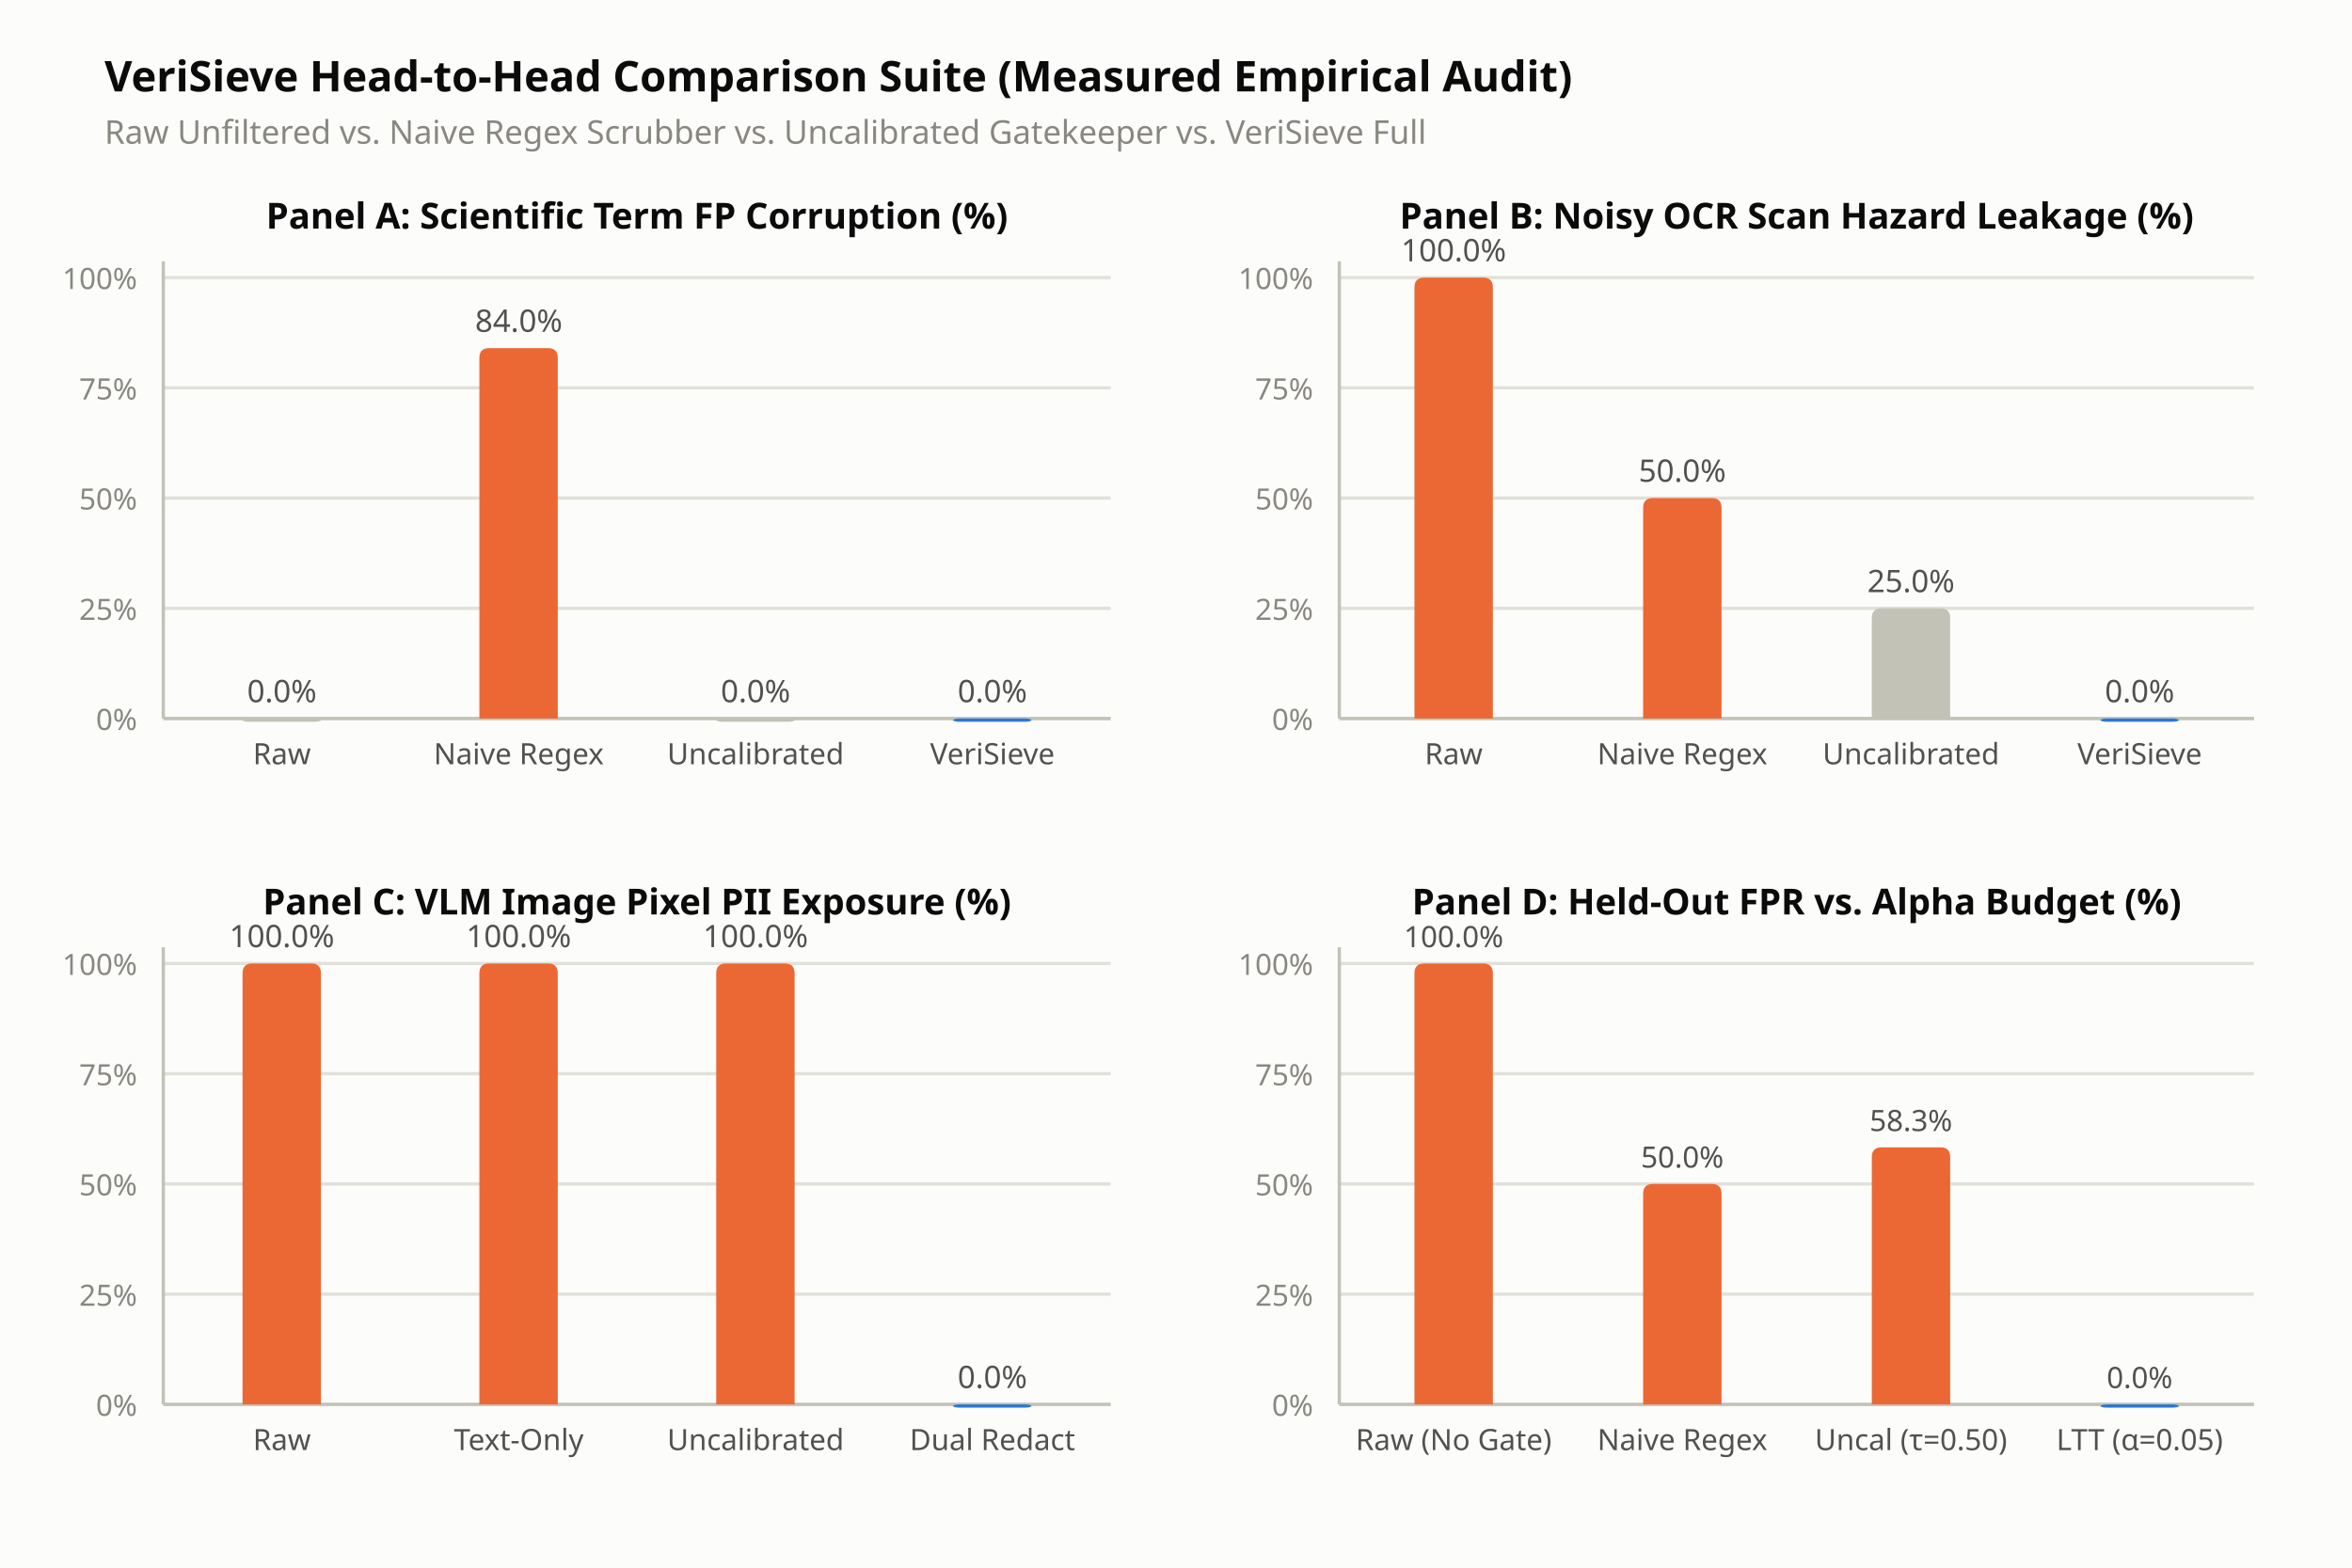
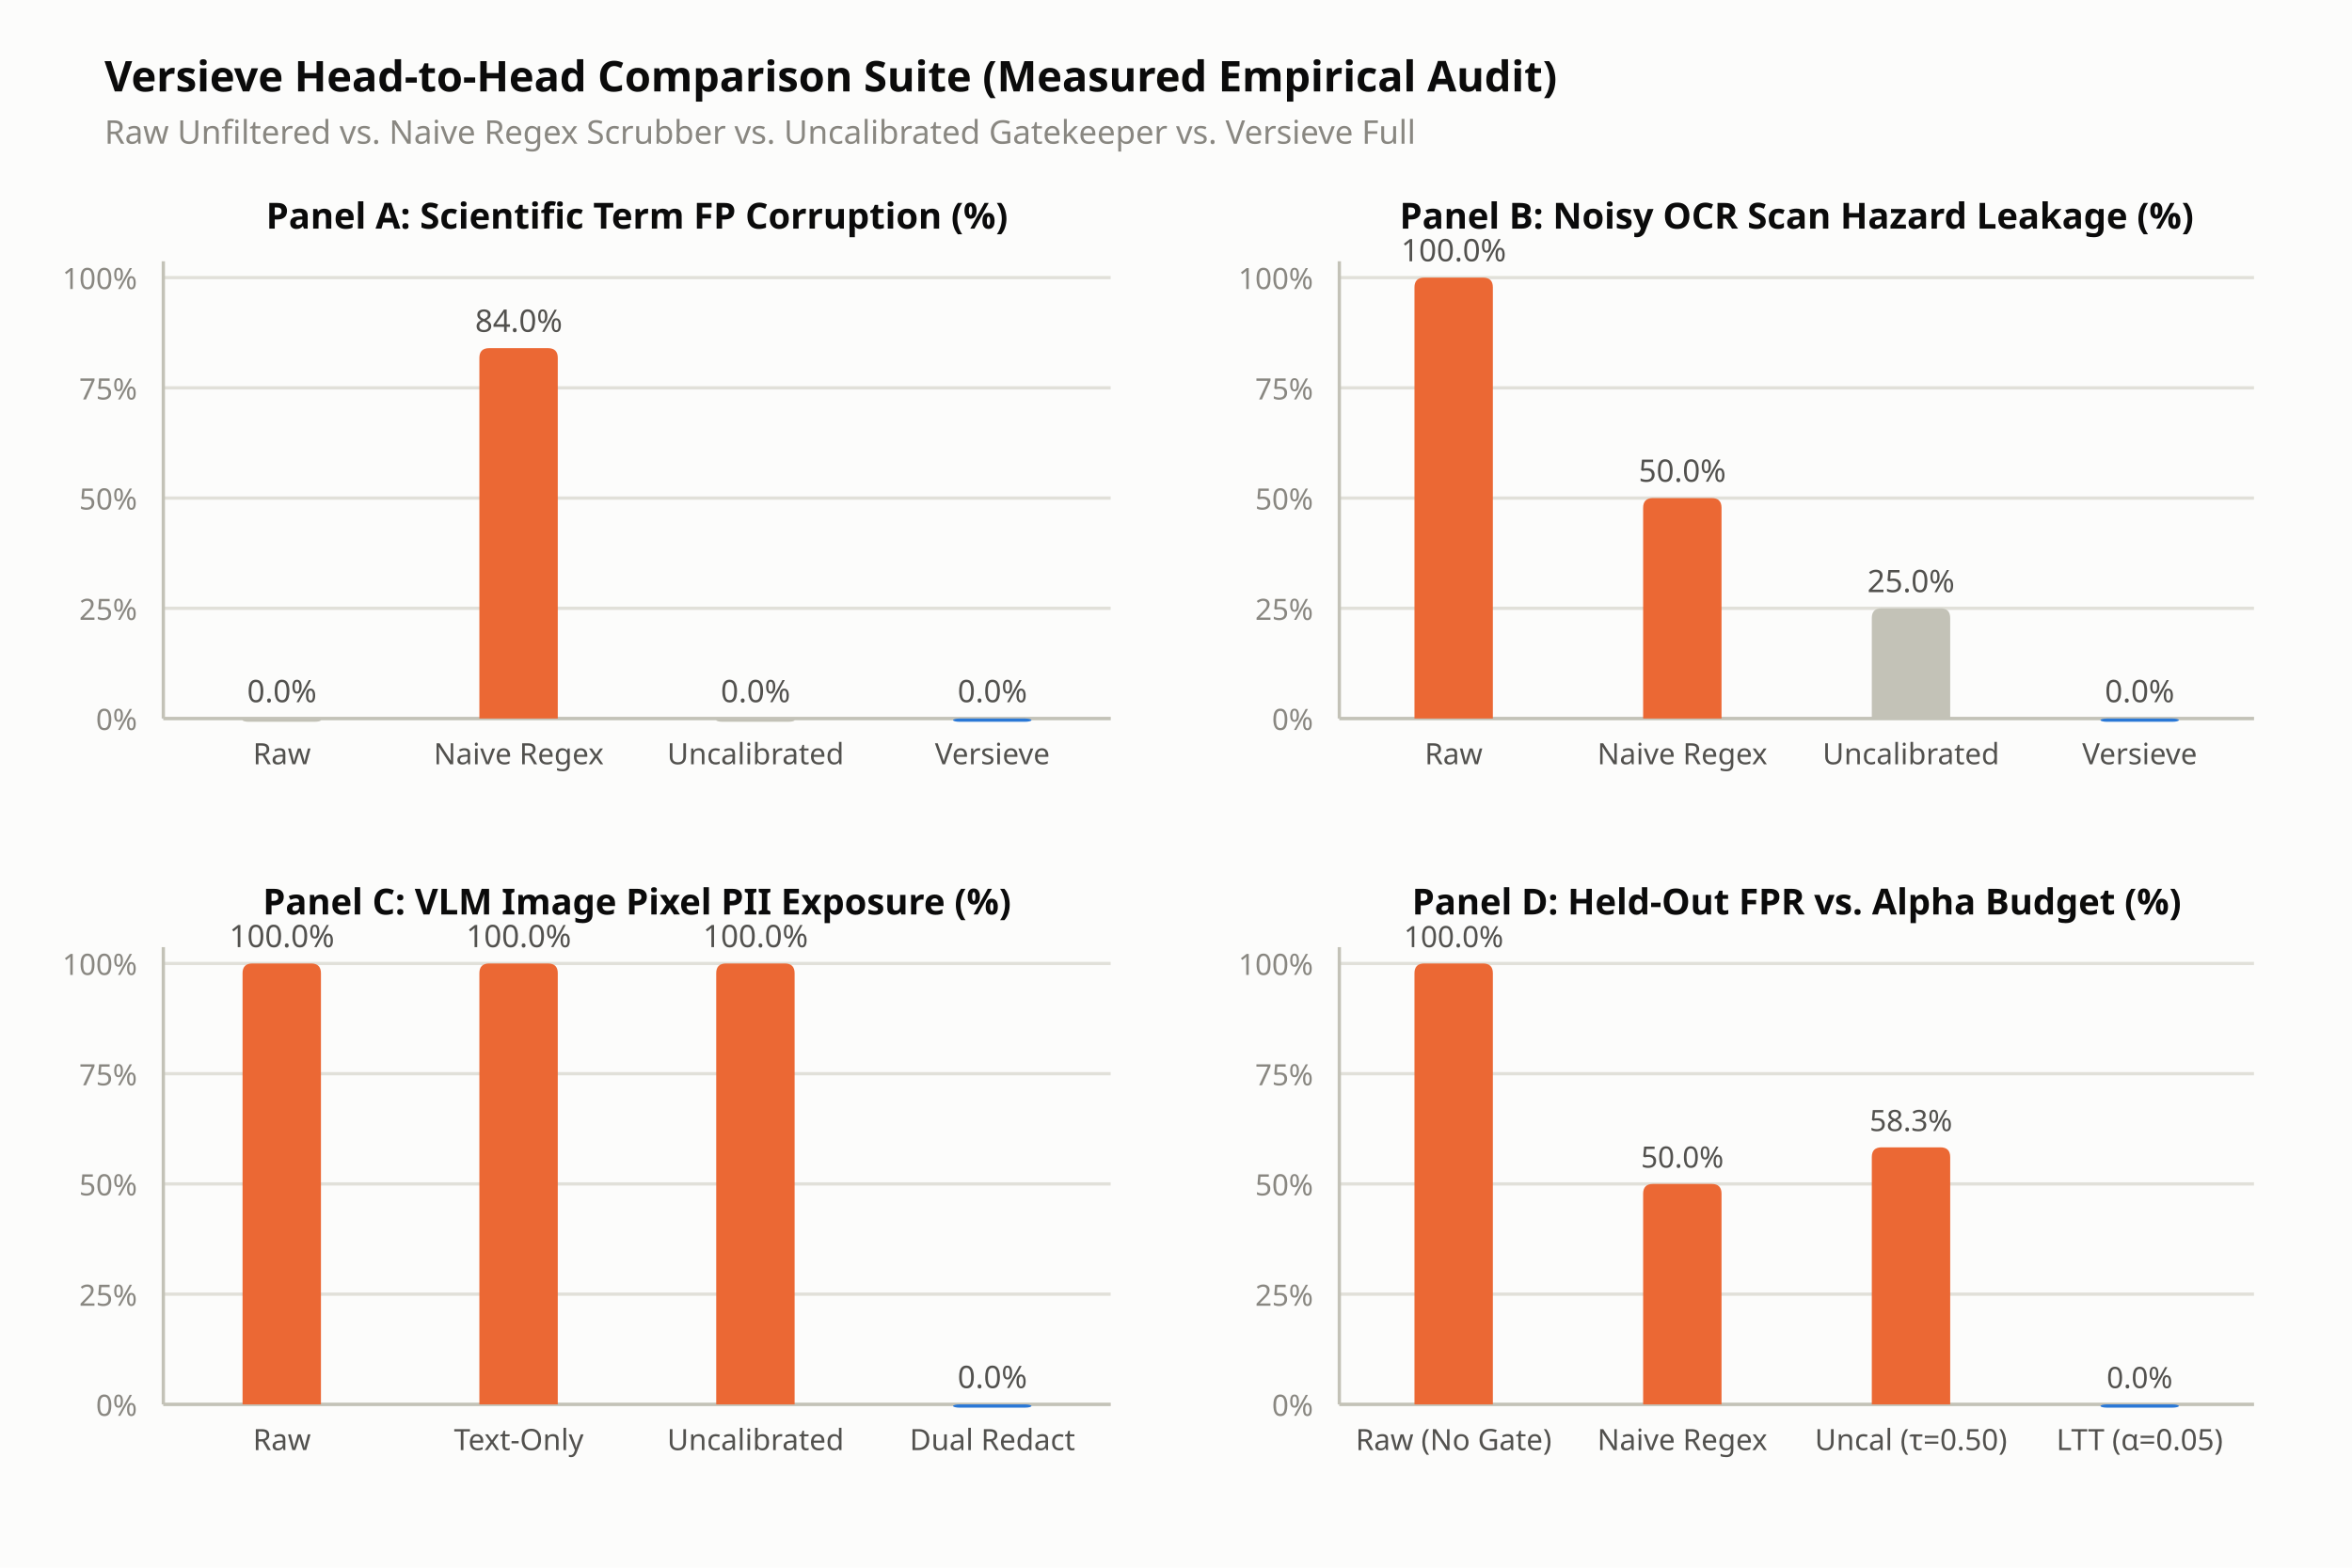
<svg xmlns="http://www.w3.org/2000/svg" viewBox="0 0 720 480" width="720" height="480">
  <rect width="720" height="480" fill="#fcfcfb" />
-   <text x="32" y="28" font-family="Segoe UI, sans-serif" font-size="13" fill="#0b0b0b" text-anchor="start" font-weight="bold">VeriSieve Head-to-Head Comparison Suite (Measured Empirical Audit)</text>
-   <text x="32" y="44" font-family="Segoe UI, sans-serif" font-size="10" fill="#898781" text-anchor="start" font-weight="normal">Raw Unfiltered vs. Naive Regex Scrubber vs. Uncalibrated Gatekeeper vs. VeriSieve Full</text>
+   <text x="32" y="28" font-family="Segoe UI, sans-serif" font-size="13" fill="#0b0b0b" text-anchor="start" font-weight="bold">Versieve Head-to-Head Comparison Suite (Measured Empirical Audit)</text>
+   <text x="32" y="44" font-family="Segoe UI, sans-serif" font-size="10" fill="#898781" text-anchor="start" font-weight="normal">Raw Unfiltered vs. Naive Regex Scrubber vs. Uncalibrated Gatekeeper vs. Versieve Full</text>
  <text x="195" y="70" font-family="Segoe UI, sans-serif" font-size="11" fill="#0b0b0b" text-anchor="middle" font-weight="bold">Panel A: Scientific Term FP Corruption (%)</text>
  <line x1="50" y1="220" x2="340" y2="220" stroke="#e1e0d9" stroke-width="1" />
  <text x="42" y="223.5" font-family="Segoe UI, sans-serif" font-size="9" fill="#898781" text-anchor="end" font-weight="normal">0%</text>
  <line x1="50" y1="186.25" x2="340" y2="186.25" stroke="#e1e0d9" stroke-width="1" />
  <text x="42" y="189.8" font-family="Segoe UI, sans-serif" font-size="9" fill="#898781" text-anchor="end" font-weight="normal">25%</text>
  <line x1="50" y1="152.5" x2="340" y2="152.5" stroke="#e1e0d9" stroke-width="1" />
  <text x="42" y="156" font-family="Segoe UI, sans-serif" font-size="9" fill="#898781" text-anchor="end" font-weight="normal">50%</text>
  <line x1="50" y1="118.75" x2="340" y2="118.75" stroke="#e1e0d9" stroke-width="1" />
  <text x="42" y="122.3" font-family="Segoe UI, sans-serif" font-size="9" fill="#898781" text-anchor="end" font-weight="normal">75%</text>
  <line x1="50" y1="85" x2="340" y2="85" stroke="#e1e0d9" stroke-width="1" />
  <text x="42" y="88.5" font-family="Segoe UI, sans-serif" font-size="9" fill="#898781" text-anchor="end" font-weight="normal">100%</text>
  <line x1="50" y1="220" x2="340" y2="220" stroke="#c3c2b7" stroke-width="1" />
  <line x1="50" y1="80" x2="50" y2="220" stroke="#c3c2b7" stroke-width="1" />
  <rect x="74.25" y="220" width="24" height="1" rx="2" fill="#c3c2b7" />
  <text x="86.3" y="215" font-family="Segoe UI, sans-serif" font-size="9.5" fill="#52514e" text-anchor="middle" font-weight="normal">0.0%</text>
  <text x="86.3" y="234" font-family="Segoe UI, sans-serif" font-size="9" fill="#52514e" text-anchor="middle" font-weight="normal">Raw</text>
  <path d="M146.75 220 L146.75 109.6 Q146.75 106.6 149.75 106.6 L167.75 106.6 Q170.75 106.6 170.75 109.6 L170.75 220 Z" fill="#eb6834" />
  <text x="158.8" y="101.6" font-family="Segoe UI, sans-serif" font-size="9.5" fill="#52514e" text-anchor="middle" font-weight="normal">84.0%</text>
  <text x="158.8" y="234" font-family="Segoe UI, sans-serif" font-size="9" fill="#52514e" text-anchor="middle" font-weight="normal">Naive Regex</text>
  <rect x="219.25" y="220" width="24" height="1" rx="2" fill="#c3c2b7" />
  <text x="231.3" y="215" font-family="Segoe UI, sans-serif" font-size="9.5" fill="#52514e" text-anchor="middle" font-weight="normal">0.0%</text>
  <text x="231.3" y="234" font-family="Segoe UI, sans-serif" font-size="9" fill="#52514e" text-anchor="middle" font-weight="normal">Uncalibrated</text>
  <rect x="291.75" y="220" width="24" height="1" rx="2" fill="#2a78d6" />
  <text x="303.8" y="215" font-family="Segoe UI, sans-serif" font-size="9.5" fill="#52514e" text-anchor="middle" font-weight="normal">0.0%</text>
-   <text x="303.8" y="234" font-family="Segoe UI, sans-serif" font-size="9" fill="#52514e" text-anchor="middle" font-weight="normal">VeriSieve</text>
+   <text x="303.8" y="234" font-family="Segoe UI, sans-serif" font-size="9" fill="#52514e" text-anchor="middle" font-weight="normal">Versieve</text>
  <text x="550" y="70" font-family="Segoe UI, sans-serif" font-size="11" fill="#0b0b0b" text-anchor="middle" font-weight="bold">Panel B: Noisy OCR Scan Hazard Leakage (%)</text>
  <line x1="410" y1="220" x2="690" y2="220" stroke="#e1e0d9" stroke-width="1" />
  <text x="402" y="223.5" font-family="Segoe UI, sans-serif" font-size="9" fill="#898781" text-anchor="end" font-weight="normal">0%</text>
  <line x1="410" y1="186.25" x2="690" y2="186.25" stroke="#e1e0d9" stroke-width="1" />
  <text x="402" y="189.8" font-family="Segoe UI, sans-serif" font-size="9" fill="#898781" text-anchor="end" font-weight="normal">25%</text>
  <line x1="410" y1="152.5" x2="690" y2="152.5" stroke="#e1e0d9" stroke-width="1" />
  <text x="402" y="156" font-family="Segoe UI, sans-serif" font-size="9" fill="#898781" text-anchor="end" font-weight="normal">50%</text>
  <line x1="410" y1="118.75" x2="690" y2="118.75" stroke="#e1e0d9" stroke-width="1" />
  <text x="402" y="122.3" font-family="Segoe UI, sans-serif" font-size="9" fill="#898781" text-anchor="end" font-weight="normal">75%</text>
  <line x1="410" y1="85" x2="690" y2="85" stroke="#e1e0d9" stroke-width="1" />
  <text x="402" y="88.5" font-family="Segoe UI, sans-serif" font-size="9" fill="#898781" text-anchor="end" font-weight="normal">100%</text>
  <line x1="410" y1="220" x2="690" y2="220" stroke="#c3c2b7" stroke-width="1" />
  <line x1="410" y1="80" x2="410" y2="220" stroke="#c3c2b7" stroke-width="1" />
  <path d="M433 220 L433 88 Q433 85 436 85 L454 85 Q457 85 457 88 L457 220 Z" fill="#eb6834" />
  <text x="445" y="80" font-family="Segoe UI, sans-serif" font-size="9.5" fill="#52514e" text-anchor="middle" font-weight="normal">100.0%</text>
  <text x="445" y="234" font-family="Segoe UI, sans-serif" font-size="9" fill="#52514e" text-anchor="middle" font-weight="normal">Raw</text>
  <path d="M503 220 L503 155.5 Q503 152.5 506 152.5 L524 152.5 Q527 152.5 527 155.5 L527 220 Z" fill="#eb6834" />
  <text x="515" y="147.5" font-family="Segoe UI, sans-serif" font-size="9.5" fill="#52514e" text-anchor="middle" font-weight="normal">50.0%</text>
  <text x="515" y="234" font-family="Segoe UI, sans-serif" font-size="9" fill="#52514e" text-anchor="middle" font-weight="normal">Naive Regex</text>
  <path d="M573 220 L573 189.25 Q573 186.25 576 186.25 L594 186.25 Q597 186.25 597 189.25 L597 220 Z" fill="#c3c2b7" />
  <text x="585" y="181.3" font-family="Segoe UI, sans-serif" font-size="9.5" fill="#52514e" text-anchor="middle" font-weight="normal">25.0%</text>
  <text x="585" y="234" font-family="Segoe UI, sans-serif" font-size="9" fill="#52514e" text-anchor="middle" font-weight="normal">Uncalibrated</text>
  <rect x="643" y="220" width="24" height="1" rx="2" fill="#2a78d6" />
  <text x="655" y="215" font-family="Segoe UI, sans-serif" font-size="9.5" fill="#52514e" text-anchor="middle" font-weight="normal">0.0%</text>
-   <text x="655" y="234" font-family="Segoe UI, sans-serif" font-size="9" fill="#52514e" text-anchor="middle" font-weight="normal">VeriSieve</text>
+   <text x="655" y="234" font-family="Segoe UI, sans-serif" font-size="9" fill="#52514e" text-anchor="middle" font-weight="normal">Versieve</text>
  <text x="195" y="280" font-family="Segoe UI, sans-serif" font-size="11" fill="#0b0b0b" text-anchor="middle" font-weight="bold">Panel C: VLM Image Pixel PII Exposure (%)</text>
  <line x1="50" y1="430" x2="340" y2="430" stroke="#e1e0d9" stroke-width="1" />
  <text x="42" y="433.5" font-family="Segoe UI, sans-serif" font-size="9" fill="#898781" text-anchor="end" font-weight="normal">0%</text>
  <line x1="50" y1="396.25" x2="340" y2="396.25" stroke="#e1e0d9" stroke-width="1" />
  <text x="42" y="399.8" font-family="Segoe UI, sans-serif" font-size="9" fill="#898781" text-anchor="end" font-weight="normal">25%</text>
  <line x1="50" y1="362.5" x2="340" y2="362.5" stroke="#e1e0d9" stroke-width="1" />
  <text x="42" y="366" font-family="Segoe UI, sans-serif" font-size="9" fill="#898781" text-anchor="end" font-weight="normal">50%</text>
  <line x1="50" y1="328.75" x2="340" y2="328.75" stroke="#e1e0d9" stroke-width="1" />
  <text x="42" y="332.3" font-family="Segoe UI, sans-serif" font-size="9" fill="#898781" text-anchor="end" font-weight="normal">75%</text>
  <line x1="50" y1="295" x2="340" y2="295" stroke="#e1e0d9" stroke-width="1" />
  <text x="42" y="298.5" font-family="Segoe UI, sans-serif" font-size="9" fill="#898781" text-anchor="end" font-weight="normal">100%</text>
  <line x1="50" y1="430" x2="340" y2="430" stroke="#c3c2b7" stroke-width="1" />
  <line x1="50" y1="290" x2="50" y2="430" stroke="#c3c2b7" stroke-width="1" />
  <path d="M74.25 430 L74.25 298 Q74.25 295 77.25 295 L95.25 295 Q98.25 295 98.25 298 L98.25 430 Z" fill="#eb6834" />
  <text x="86.3" y="290" font-family="Segoe UI, sans-serif" font-size="9.5" fill="#52514e" text-anchor="middle" font-weight="normal">100.0%</text>
  <text x="86.3" y="444" font-family="Segoe UI, sans-serif" font-size="9" fill="#52514e" text-anchor="middle" font-weight="normal">Raw</text>
  <path d="M146.75 430 L146.75 298 Q146.75 295 149.75 295 L167.75 295 Q170.75 295 170.75 298 L170.75 430 Z" fill="#eb6834" />
  <text x="158.8" y="290" font-family="Segoe UI, sans-serif" font-size="9.5" fill="#52514e" text-anchor="middle" font-weight="normal">100.0%</text>
  <text x="158.8" y="444" font-family="Segoe UI, sans-serif" font-size="9" fill="#52514e" text-anchor="middle" font-weight="normal">Text-Only</text>
  <path d="M219.25 430 L219.25 298 Q219.25 295 222.25 295 L240.25 295 Q243.25 295 243.25 298 L243.25 430 Z" fill="#eb6834" />
  <text x="231.3" y="290" font-family="Segoe UI, sans-serif" font-size="9.5" fill="#52514e" text-anchor="middle" font-weight="normal">100.0%</text>
  <text x="231.3" y="444" font-family="Segoe UI, sans-serif" font-size="9" fill="#52514e" text-anchor="middle" font-weight="normal">Uncalibrated</text>
  <rect x="291.75" y="430" width="24" height="1" rx="2" fill="#2a78d6" />
  <text x="303.8" y="425" font-family="Segoe UI, sans-serif" font-size="9.5" fill="#52514e" text-anchor="middle" font-weight="normal">0.0%</text>
  <text x="303.8" y="444" font-family="Segoe UI, sans-serif" font-size="9" fill="#52514e" text-anchor="middle" font-weight="normal">Dual Redact</text>
  <text x="550" y="280" font-family="Segoe UI, sans-serif" font-size="11" fill="#0b0b0b" text-anchor="middle" font-weight="bold">Panel D: Held-Out FPR vs. Alpha Budget (%)</text>
  <line x1="410" y1="430" x2="690" y2="430" stroke="#e1e0d9" stroke-width="1" />
  <text x="402" y="433.5" font-family="Segoe UI, sans-serif" font-size="9" fill="#898781" text-anchor="end" font-weight="normal">0%</text>
  <line x1="410" y1="396.25" x2="690" y2="396.25" stroke="#e1e0d9" stroke-width="1" />
  <text x="402" y="399.8" font-family="Segoe UI, sans-serif" font-size="9" fill="#898781" text-anchor="end" font-weight="normal">25%</text>
  <line x1="410" y1="362.5" x2="690" y2="362.5" stroke="#e1e0d9" stroke-width="1" />
  <text x="402" y="366" font-family="Segoe UI, sans-serif" font-size="9" fill="#898781" text-anchor="end" font-weight="normal">50%</text>
  <line x1="410" y1="328.75" x2="690" y2="328.75" stroke="#e1e0d9" stroke-width="1" />
  <text x="402" y="332.3" font-family="Segoe UI, sans-serif" font-size="9" fill="#898781" text-anchor="end" font-weight="normal">75%</text>
  <line x1="410" y1="295" x2="690" y2="295" stroke="#e1e0d9" stroke-width="1" />
  <text x="402" y="298.5" font-family="Segoe UI, sans-serif" font-size="9" fill="#898781" text-anchor="end" font-weight="normal">100%</text>
  <line x1="410" y1="430" x2="690" y2="430" stroke="#c3c2b7" stroke-width="1" />
  <line x1="410" y1="290" x2="410" y2="430" stroke="#c3c2b7" stroke-width="1" />
  <path d="M433 430 L433 298 Q433 295 436 295 L454 295 Q457 295 457 298 L457 430 Z" fill="#eb6834" />
  <text x="445" y="290" font-family="Segoe UI, sans-serif" font-size="9" fill="#52514e" text-anchor="middle" font-weight="normal">100.0%</text>
  <text x="445" y="444" font-family="Segoe UI, sans-serif" font-size="9" fill="#52514e" text-anchor="middle" font-weight="normal">Raw (No Gate)</text>
  <path d="M503 430 L503 365.5 Q503 362.5 506 362.5 L524 362.5 Q527 362.5 527 365.5 L527 430 Z" fill="#eb6834" />
  <text x="515" y="357.5" font-family="Segoe UI, sans-serif" font-size="9" fill="#52514e" text-anchor="middle" font-weight="normal">50.0%</text>
  <text x="515" y="444" font-family="Segoe UI, sans-serif" font-size="9" fill="#52514e" text-anchor="middle" font-weight="normal">Naive Regex</text>
  <path d="M573 430 L573 354.295 Q573 351.295 576 351.295 L594 351.295 Q597 351.295 597 354.295 L597 430 Z" fill="#eb6834" />
  <text x="585" y="346.3" font-family="Segoe UI, sans-serif" font-size="9" fill="#52514e" text-anchor="middle" font-weight="normal">58.3%</text>
  <text x="585" y="444" font-family="Segoe UI, sans-serif" font-size="9" fill="#52514e" text-anchor="middle" font-weight="normal">Uncal (τ=0.50)</text>
  <rect x="643" y="430" width="24" height="1" rx="2" fill="#2a78d6" />
  <text x="655" y="425" font-family="Segoe UI, sans-serif" font-size="9" fill="#52514e" text-anchor="middle" font-weight="normal">0.0%</text>
  <text x="655" y="444" font-family="Segoe UI, sans-serif" font-size="9" fill="#52514e" text-anchor="middle" font-weight="normal">LTT (α=0.05)</text>
</svg>
